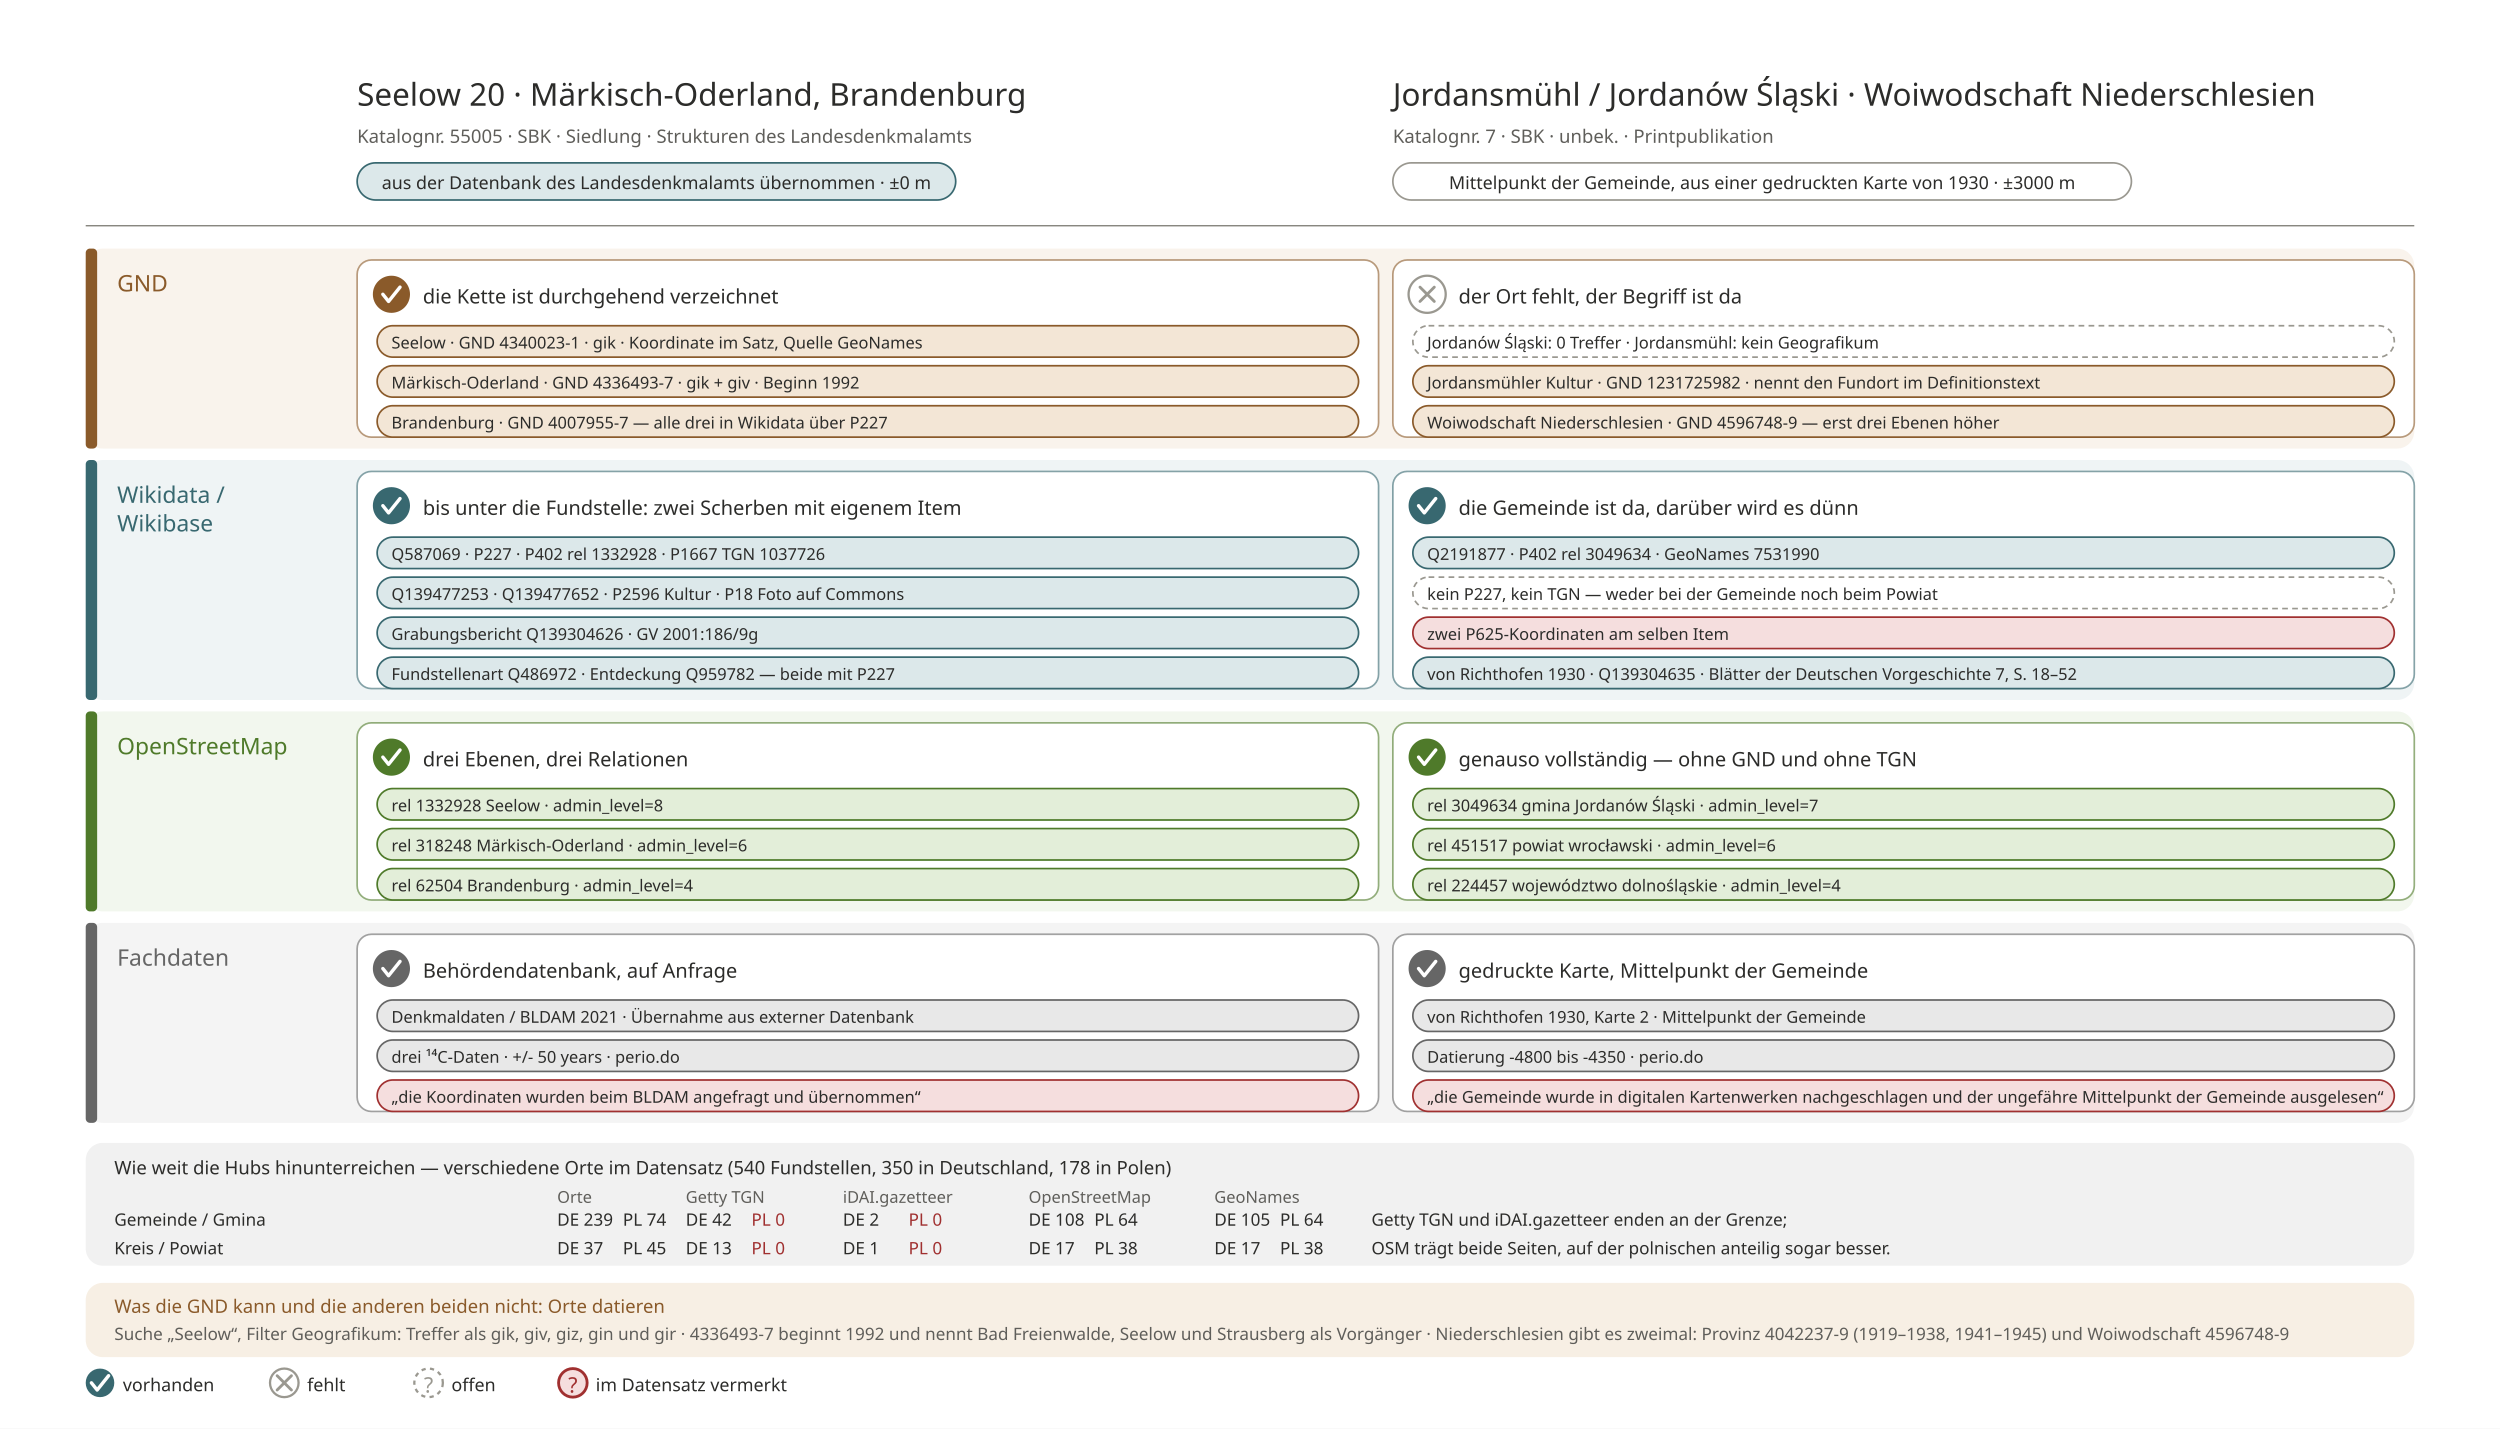
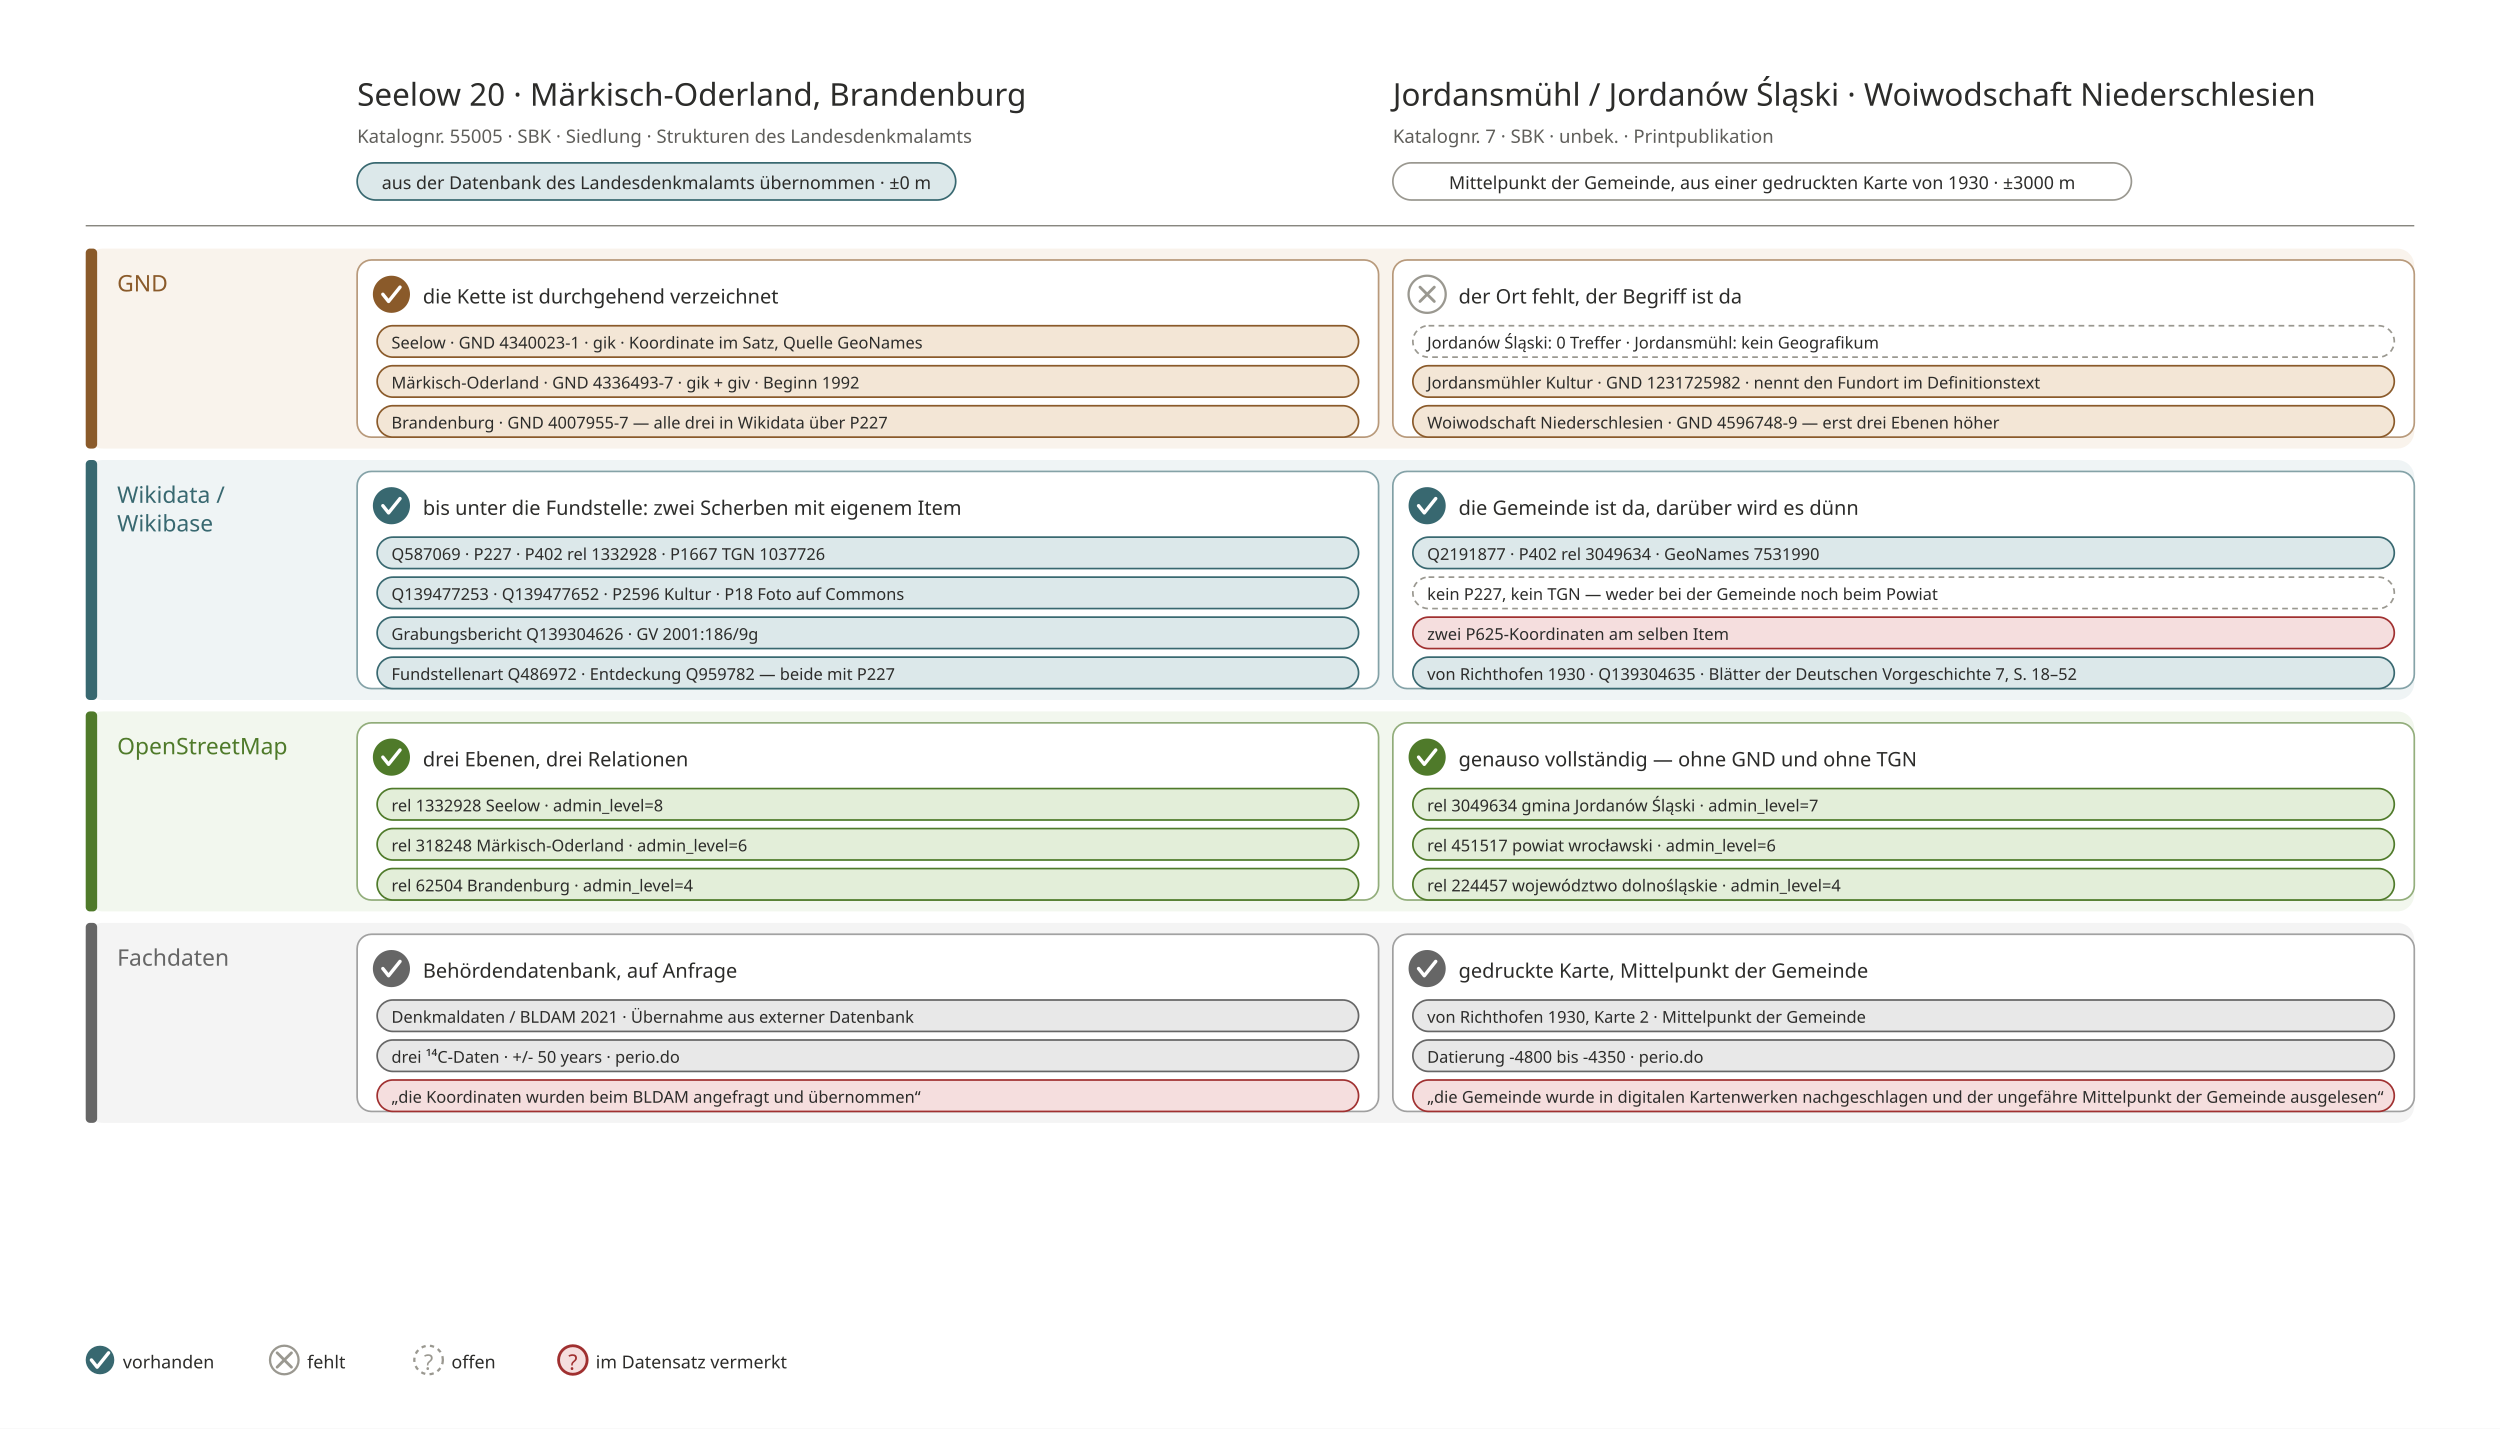
<svg xmlns="http://www.w3.org/2000/svg" width="1750" height="1000" viewBox="0 0 1750 1000" role="img">
  <rect x="0" y="0" width="1750" height="1000" fill="#ffffff" />
  <defs>
    <marker id="arrow" viewBox="0 0 10 10" refX="8" refY="5" markerWidth="6" markerHeight="6" orient="auto-start-reverse">
      <path d="M2 1L8 5L2 9" fill="none" stroke="#73726c" stroke-width="1.5" stroke-linecap="round" stroke-linejoin="round" />
    </marker>
    <marker id="arrow-uncertain" viewBox="0 0 10 10" refX="8" refY="5" markerWidth="6" markerHeight="6" orient="auto-start-reverse">
      <path d="M2 1L8 5L2 9" fill="none" stroke="#a03030" stroke-width="1.5" stroke-linecap="round" stroke-linejoin="round" />
    </marker>
  </defs>
  <text x="250.0" y="74.0" text-anchor="start" dominant-baseline="auto" font-family="Fira Sans" font-size="22" font-weight="500" fill="#2c2c2a">Seelow 20 · Märkisch-Oderland, Brandenburg</text>
  <text x="250.0" y="100.0" text-anchor="start" dominant-baseline="auto" font-family="Fira Sans" font-size="13" fill="#5f5e5a">Katalognr. 55005 · SBK · Siedlung · Strukturen des Landesdenkmalamts</text>
  <rect x="250.0" y="114.0" width="419.0" height="26" rx="13.0" fill="#dce8ea" stroke="#386870" stroke-width="1.2" />
  <text x="459.5" y="127.5" text-anchor="middle" dominant-baseline="central" font-family="Fira Sans" font-size="12.5" font-weight="500" fill="#2c2c2a">aus der Datenbank des Landesdenkmalamts übernommen · ±0 m</text>
  <text x="975.0" y="74.0" text-anchor="start" dominant-baseline="auto" font-family="Fira Sans" font-size="22" font-weight="500" fill="#2c2c2a">Jordansmühl / Jordanów Śląski · Woiwodschaft Niederschlesien</text>
  <text x="975.0" y="100.0" text-anchor="start" dominant-baseline="auto" font-family="Fira Sans" font-size="13" fill="#5f5e5a">Katalognr. 7 · SBK · unbek. · Printpublikation</text>
  <rect x="975.0" y="114.0" width="517.0" height="26" rx="13.0" fill="#ffffff" stroke="#9a9890" stroke-width="1.2" />
  <text x="1233.5" y="127.5" text-anchor="middle" dominant-baseline="central" font-family="Fira Sans" font-size="12.5" font-weight="500" fill="#2c2c2a">Mittelpunkt der Gemeinde, aus einer gedruckten Karte von 1930 · ±3000 m</text>
  <line x1="60" y1="158" x2="1690" y2="158" stroke="#888780" stroke-width="1" />
  <rect x="60" y="174" width="1630" height="140" rx="12" fill="#f3e6d6" fill-opacity="0.45" />
  <rect x="60" y="174" width="8" height="140" rx="3" fill="#8a5a2a" />
  <text x="82.0" y="204.0" text-anchor="start" dominant-baseline="auto" font-family="Fira Sans" font-size="16" font-weight="500" fill="#8a5a2a">GND</text>
  <rect x="250.0" y="182.0" width="715.0" height="124.0" rx="10" fill="#ffffff" stroke="#8a5a2a" stroke-width="1.2" stroke-opacity="0.6" />
  <circle cx="274.0" cy="206.0" r="13" fill="#8a5a2a" />
  <path d="M 268.0 206.0 L 272.0 211.0 L 280.0 201.0" fill="none" stroke="#ffffff" stroke-width="2.4" stroke-linecap="round" stroke-linejoin="round" />
  <text x="296.0" y="207.0" text-anchor="start" dominant-baseline="central" font-family="Fira Sans" font-size="14" font-weight="500" fill="#2c2c2a">die Kette ist durchgehend verzeichnet</text>
  <rect x="264.0" y="228.0" width="687.0" height="22" rx="11.0" fill="#f3e6d6" stroke="#8a5a2a" stroke-width="1.2" />
  <text x="274.0" y="239.5" text-anchor="start" dominant-baseline="central" font-family="Fira Sans" font-size="11.5" font-weight="500" fill="#2c2c2a">Seelow · GND 4340023-1 · gik · Koordinate im Satz, Quelle GeoNames</text>
  <rect x="264.0" y="256.0" width="687.0" height="22" rx="11.0" fill="#f3e6d6" stroke="#8a5a2a" stroke-width="1.2" />
  <text x="274.0" y="267.5" text-anchor="start" dominant-baseline="central" font-family="Fira Sans" font-size="11.5" font-weight="500" fill="#2c2c2a">Märkisch-Oderland · GND 4336493-7 · gik + giv · Beginn 1992</text>
  <rect x="264.0" y="284.0" width="687.0" height="22" rx="11.0" fill="#f3e6d6" stroke="#8a5a2a" stroke-width="1.2" />
  <text x="274.0" y="295.5" text-anchor="start" dominant-baseline="central" font-family="Fira Sans" font-size="11.5" font-weight="500" fill="#2c2c2a">Brandenburg · GND 4007955-7 — alle drei in Wikidata über P227</text>
  <rect x="975.0" y="182.0" width="715.0" height="124.0" rx="10" fill="#ffffff" stroke="#8a5a2a" stroke-width="1.2" stroke-opacity="0.6" />
  <circle cx="999.0" cy="206.0" r="13" fill="#ffffff" stroke="#9a9890" stroke-width="1.6" />
  <path d="M 994.0 201.0 L 1004.0 211.0 M 1004.0 201.0 L 994.0 211.0" stroke="#9a9890" stroke-width="2" stroke-linecap="round" />
  <text x="1021.0" y="207.0" text-anchor="start" dominant-baseline="central" font-family="Fira Sans" font-size="14" font-weight="500" fill="#2c2c2a">der Ort fehlt, der Begriff ist da</text>
  <rect x="989.0" y="228.0" width="687.0" height="22" rx="11.0" fill="#ffffff" stroke="#9a9890" stroke-width="1.2" stroke-dasharray="4 3" />
  <text x="999.0" y="239.5" text-anchor="start" dominant-baseline="central" font-family="Fira Sans" font-size="11.5" font-weight="500" fill="#2c2c2a">Jordanów Śląski: 0 Treffer · Jordansmühl: kein Geografikum</text>
  <rect x="989.0" y="256.0" width="687.0" height="22" rx="11.0" fill="#f3e6d6" stroke="#8a5a2a" stroke-width="1.2" />
  <text x="999.0" y="267.5" text-anchor="start" dominant-baseline="central" font-family="Fira Sans" font-size="11.5" font-weight="500" fill="#2c2c2a">Jordansmühler Kultur · GND 1231725982 · nennt den Fundort im Definitionstext</text>
  <rect x="989.0" y="284.0" width="687.0" height="22" rx="11.0" fill="#f3e6d6" stroke="#8a5a2a" stroke-width="1.2" />
  <text x="999.0" y="295.5" text-anchor="start" dominant-baseline="central" font-family="Fira Sans" font-size="11.5" font-weight="500" fill="#2c2c2a">Woiwodschaft Niederschlesien · GND 4596748-9 — erst drei Ebenen höher</text>
  <rect x="60" y="322" width="1630" height="168" rx="12" fill="#dce8ea" fill-opacity="0.45" />
  <rect x="60" y="322" width="8" height="168" rx="3" fill="#386870" />
  <text x="82.0" y="352.0" text-anchor="start" dominant-baseline="auto" font-family="Fira Sans" font-size="16" font-weight="500" fill="#386870">Wikidata /</text>
  <text x="82.0" y="372.0" text-anchor="start" dominant-baseline="auto" font-family="Fira Sans" font-size="16" font-weight="500" fill="#386870">Wikibase</text>
  <rect x="250.0" y="330.0" width="715.0" height="152.0" rx="10" fill="#ffffff" stroke="#386870" stroke-width="1.2" stroke-opacity="0.6" />
  <circle cx="274.0" cy="354.0" r="13" fill="#386870" />
  <path d="M 268.0 354.0 L 272.0 359.0 L 280.0 349.0" fill="none" stroke="#ffffff" stroke-width="2.4" stroke-linecap="round" stroke-linejoin="round" />
  <text x="296.0" y="355.0" text-anchor="start" dominant-baseline="central" font-family="Fira Sans" font-size="14" font-weight="500" fill="#2c2c2a">bis unter die Fundstelle: zwei Scherben mit eigenem Item</text>
  <rect x="264.0" y="376.0" width="687.0" height="22" rx="11.0" fill="#dce8ea" stroke="#386870" stroke-width="1.2" />
  <text x="274.0" y="387.5" text-anchor="start" dominant-baseline="central" font-family="Fira Sans" font-size="11.5" font-weight="500" fill="#2c2c2a">Q587069 · P227 · P402 rel 1332928 · P1667 TGN 1037726</text>
  <rect x="264.0" y="404.0" width="687.0" height="22" rx="11.0" fill="#dce8ea" stroke="#386870" stroke-width="1.2" />
  <text x="274.0" y="415.5" text-anchor="start" dominant-baseline="central" font-family="Fira Sans" font-size="11.5" font-weight="500" fill="#2c2c2a">Q139477253 · Q139477652 · P2596 Kultur · P18 Foto auf Commons</text>
  <rect x="264.0" y="432.0" width="687.0" height="22" rx="11.0" fill="#dce8ea" stroke="#386870" stroke-width="1.2" />
  <text x="274.0" y="443.5" text-anchor="start" dominant-baseline="central" font-family="Fira Sans" font-size="11.5" font-weight="500" fill="#2c2c2a">Grabungsbericht Q139304626 · GV 2001:186/9g</text>
  <rect x="264.0" y="460.0" width="687.0" height="22" rx="11.0" fill="#dce8ea" stroke="#386870" stroke-width="1.2" />
  <text x="274.0" y="471.5" text-anchor="start" dominant-baseline="central" font-family="Fira Sans" font-size="11.5" font-weight="500" fill="#2c2c2a">Fundstellenart Q486972 · Entdeckung Q959782 — beide mit P227</text>
  <rect x="975.0" y="330.0" width="715.0" height="152.0" rx="10" fill="#ffffff" stroke="#386870" stroke-width="1.2" stroke-opacity="0.6" />
  <circle cx="999.0" cy="354.0" r="13" fill="#386870" />
  <path d="M 993.0 354.0 L 997.0 359.0 L 1005.0 349.0" fill="none" stroke="#ffffff" stroke-width="2.4" stroke-linecap="round" stroke-linejoin="round" />
  <text x="1021.0" y="355.0" text-anchor="start" dominant-baseline="central" font-family="Fira Sans" font-size="14" font-weight="500" fill="#2c2c2a">die Gemeinde ist da, darüber wird es dünn</text>
  <rect x="989.0" y="376.0" width="687.0" height="22" rx="11.0" fill="#dce8ea" stroke="#386870" stroke-width="1.2" />
  <text x="999.0" y="387.5" text-anchor="start" dominant-baseline="central" font-family="Fira Sans" font-size="11.5" font-weight="500" fill="#2c2c2a">Q2191877 · P402 rel 3049634 · GeoNames 7531990</text>
  <rect x="989.0" y="404.0" width="687.0" height="22" rx="11.0" fill="#ffffff" stroke="#9a9890" stroke-width="1.2" stroke-dasharray="4 3" />
  <text x="999.0" y="415.5" text-anchor="start" dominant-baseline="central" font-family="Fira Sans" font-size="11.5" font-weight="500" fill="#2c2c2a">kein P227, kein TGN — weder bei der Gemeinde noch beim Powiat</text>
  <rect x="989.0" y="432.0" width="687.0" height="22" rx="11.0" fill="#f5dede" stroke="#a03030" stroke-width="1.2" />
  <text x="999.0" y="443.5" text-anchor="start" dominant-baseline="central" font-family="Fira Sans" font-size="11.5" font-weight="500" fill="#2c2c2a">zwei P625-Koordinaten am selben Item</text>
  <rect x="989.0" y="460.0" width="687.0" height="22" rx="11.0" fill="#dce8ea" stroke="#386870" stroke-width="1.2" />
  <text x="999.0" y="471.5" text-anchor="start" dominant-baseline="central" font-family="Fira Sans" font-size="11.5" font-weight="500" fill="#2c2c2a">von Richthofen 1930 · Q139304635 · Blätter der Deutschen Vorgeschichte 7, S. 18–52</text>
  <rect x="60" y="498" width="1630" height="140" rx="12" fill="#e3eed9" fill-opacity="0.45" />
  <rect x="60" y="498" width="8" height="140" rx="3" fill="#4f7a2a" />
  <text x="82.0" y="528.0" text-anchor="start" dominant-baseline="auto" font-family="Fira Sans" font-size="16" font-weight="500" fill="#4f7a2a">OpenStreetMap</text>
  <rect x="250.0" y="506.0" width="715.0" height="124.0" rx="10" fill="#ffffff" stroke="#4f7a2a" stroke-width="1.2" stroke-opacity="0.6" />
  <circle cx="274.0" cy="530.0" r="13" fill="#4f7a2a" />
  <path d="M 268.0 530.0 L 272.0 535.0 L 280.0 525.0" fill="none" stroke="#ffffff" stroke-width="2.4" stroke-linecap="round" stroke-linejoin="round" />
  <text x="296.0" y="531.0" text-anchor="start" dominant-baseline="central" font-family="Fira Sans" font-size="14" font-weight="500" fill="#2c2c2a">drei Ebenen, drei Relationen</text>
  <rect x="264.0" y="552.0" width="687.0" height="22" rx="11.0" fill="#e3eed9" stroke="#4f7a2a" stroke-width="1.2" />
  <text x="274.0" y="563.5" text-anchor="start" dominant-baseline="central" font-family="Fira Sans" font-size="11.5" font-weight="500" fill="#2c2c2a">rel 1332928 Seelow · admin_level=8</text>
  <rect x="264.0" y="580.0" width="687.0" height="22" rx="11.0" fill="#e3eed9" stroke="#4f7a2a" stroke-width="1.2" />
  <text x="274.0" y="591.5" text-anchor="start" dominant-baseline="central" font-family="Fira Sans" font-size="11.5" font-weight="500" fill="#2c2c2a">rel 318248 Märkisch-Oderland · admin_level=6</text>
  <rect x="264.0" y="608.0" width="687.0" height="22" rx="11.0" fill="#e3eed9" stroke="#4f7a2a" stroke-width="1.2" />
  <text x="274.0" y="619.5" text-anchor="start" dominant-baseline="central" font-family="Fira Sans" font-size="11.5" font-weight="500" fill="#2c2c2a">rel 62504 Brandenburg · admin_level=4</text>
  <rect x="975.0" y="506.0" width="715.0" height="124.0" rx="10" fill="#ffffff" stroke="#4f7a2a" stroke-width="1.2" stroke-opacity="0.6" />
  <circle cx="999.0" cy="530.0" r="13" fill="#4f7a2a" />
  <path d="M 993.0 530.0 L 997.0 535.0 L 1005.0 525.0" fill="none" stroke="#ffffff" stroke-width="2.4" stroke-linecap="round" stroke-linejoin="round" />
  <text x="1021.0" y="531.0" text-anchor="start" dominant-baseline="central" font-family="Fira Sans" font-size="14" font-weight="500" fill="#2c2c2a">genauso vollständig — ohne GND und ohne TGN</text>
  <rect x="989.0" y="552.0" width="687.0" height="22" rx="11.0" fill="#e3eed9" stroke="#4f7a2a" stroke-width="1.2" />
  <text x="999.0" y="563.5" text-anchor="start" dominant-baseline="central" font-family="Fira Sans" font-size="11.5" font-weight="500" fill="#2c2c2a">rel 3049634 gmina Jordanów Śląski · admin_level=7</text>
  <rect x="989.0" y="580.0" width="687.0" height="22" rx="11.0" fill="#e3eed9" stroke="#4f7a2a" stroke-width="1.2" />
  <text x="999.0" y="591.5" text-anchor="start" dominant-baseline="central" font-family="Fira Sans" font-size="11.5" font-weight="500" fill="#2c2c2a">rel 451517 powiat wrocławski · admin_level=6</text>
  <rect x="989.0" y="608.0" width="687.0" height="22" rx="11.0" fill="#e3eed9" stroke="#4f7a2a" stroke-width="1.2" />
  <text x="999.0" y="619.5" text-anchor="start" dominant-baseline="central" font-family="Fira Sans" font-size="11.5" font-weight="500" fill="#2c2c2a">rel 224457 województwo dolnośląskie · admin_level=4</text>
  <rect x="60" y="646" width="1630" height="140" rx="12" fill="#e8e8e8" fill-opacity="0.45" />
  <rect x="60" y="646" width="8" height="140" rx="3" fill="#666666" />
  <text x="82.0" y="676.0" text-anchor="start" dominant-baseline="auto" font-family="Fira Sans" font-size="16" font-weight="500" fill="#666666">Fachdaten</text>
  <rect x="250.0" y="654.0" width="715.0" height="124.0" rx="10" fill="#ffffff" stroke="#666666" stroke-width="1.2" stroke-opacity="0.6" />
  <circle cx="274.0" cy="678.0" r="13" fill="#666666" />
  <path d="M 268.0 678.0 L 272.0 683.0 L 280.0 673.0" fill="none" stroke="#ffffff" stroke-width="2.4" stroke-linecap="round" stroke-linejoin="round" />
  <text x="296.0" y="679.0" text-anchor="start" dominant-baseline="central" font-family="Fira Sans" font-size="14" font-weight="500" fill="#2c2c2a">Behördendatenbank, auf Anfrage</text>
  <rect x="264.0" y="700.0" width="687.0" height="22" rx="11.0" fill="#e8e8e8" stroke="#666666" stroke-width="1.2" />
  <text x="274.0" y="711.5" text-anchor="start" dominant-baseline="central" font-family="Fira Sans" font-size="11.5" font-weight="500" fill="#2c2c2a">Denkmaldaten / BLDAM 2021 · Übernahme aus externer Datenbank</text>
  <rect x="264.0" y="728.0" width="687.0" height="22" rx="11.0" fill="#e8e8e8" stroke="#666666" stroke-width="1.2" />
  <text x="274.0" y="739.5" text-anchor="start" dominant-baseline="central" font-family="Fira Sans" font-size="11.5" font-weight="500" fill="#2c2c2a">drei ¹⁴C-Daten · +/- 50 years · perio.do</text>
  <rect x="264.0" y="756.0" width="687.0" height="22" rx="11.0" fill="#f5dede" stroke="#a03030" stroke-width="1.2" />
  <text x="274.0" y="767.5" text-anchor="start" dominant-baseline="central" font-family="Fira Sans" font-size="11.5" font-weight="500" fill="#2c2c2a">„die Koordinaten wurden beim BLDAM angefragt und übernommen“</text>
  <rect x="975.0" y="654.0" width="715.0" height="124.0" rx="10" fill="#ffffff" stroke="#666666" stroke-width="1.2" stroke-opacity="0.6" />
  <circle cx="999.0" cy="678.0" r="13" fill="#666666" />
  <path d="M 993.0 678.0 L 997.0 683.0 L 1005.0 673.0" fill="none" stroke="#ffffff" stroke-width="2.4" stroke-linecap="round" stroke-linejoin="round" />
  <text x="1021.0" y="679.0" text-anchor="start" dominant-baseline="central" font-family="Fira Sans" font-size="14" font-weight="500" fill="#2c2c2a">gedruckte Karte, Mittelpunkt der Gemeinde</text>
  <rect x="989.0" y="700.0" width="687.0" height="22" rx="11.0" fill="#e8e8e8" stroke="#666666" stroke-width="1.2" />
  <text x="999.0" y="711.5" text-anchor="start" dominant-baseline="central" font-family="Fira Sans" font-size="11.5" font-weight="500" fill="#2c2c2a">von Richthofen 1930, Karte 2 · Mittelpunkt der Gemeinde</text>
  <rect x="989.0" y="728.0" width="687.0" height="22" rx="11.0" fill="#e8e8e8" stroke="#666666" stroke-width="1.2" />
  <text x="999.0" y="739.5" text-anchor="start" dominant-baseline="central" font-family="Fira Sans" font-size="11.5" font-weight="500" fill="#2c2c2a">Datierung -4800 bis -4350 · perio.do</text>
  <rect x="989.0" y="756.0" width="687.0" height="22" rx="11.0" fill="#f5dede" stroke="#a03030" stroke-width="1.2" />
  <text x="999.0" y="767.5" text-anchor="start" dominant-baseline="central" font-family="Fira Sans" font-size="11.5" font-weight="500" fill="#2c2c2a">„die Gemeinde wurde in digitalen Kartenwerken nachgeschlagen und der ungefähre Mittelpunkt der Gemeinde ausgelesen“</text>
-   <rect x="60" y="800" width="1630" height="86" rx="12" fill="#e8e8e8" fill-opacity="0.6" />
-   <text x="80.0" y="822.0" text-anchor="start" dominant-baseline="auto" font-family="Fira Sans" font-size="13" font-weight="500" fill="#2c2c2a">Wie weit die Hubs hinunterreichen — verschiedene Orte im Datensatz (540 Fundstellen, 350 in Deutschland, 178 in Polen)</text>
-   <text x="80.0" y="842.0" text-anchor="start" dominant-baseline="auto" font-family="Fira Sans" font-size="11.5" fill="#5f5e5a" />
-   <text x="390.0" y="842.0" text-anchor="start" dominant-baseline="auto" font-family="Fira Sans" font-size="11.5" fill="#5f5e5a">Orte</text>
-   <text x="480.0" y="842.0" text-anchor="start" dominant-baseline="auto" font-family="Fira Sans" font-size="11.5" fill="#5f5e5a">Getty TGN</text>
-   <text x="590.0" y="842.0" text-anchor="start" dominant-baseline="auto" font-family="Fira Sans" font-size="11.5" fill="#5f5e5a">iDAI.gazetteer</text>
-   <text x="720.0" y="842.0" text-anchor="start" dominant-baseline="auto" font-family="Fira Sans" font-size="11.5" fill="#5f5e5a">OpenStreetMap</text>
-   <text x="850.0" y="842.0" text-anchor="start" dominant-baseline="auto" font-family="Fira Sans" font-size="11.5" fill="#5f5e5a">GeoNames</text>
-   <text x="80.0" y="858.0" text-anchor="start" dominant-baseline="auto" font-family="Fira Sans" font-size="12" font-weight="500" fill="#2c2c2a">Gemeinde / Gmina</text>
-   <text x="390.0" y="858.0" text-anchor="start" dominant-baseline="auto" font-family="Fira Sans" font-size="12" fill="#2c2c2a">DE 239</text>
-   <text x="480.0" y="858.0" text-anchor="start" dominant-baseline="auto" font-family="Fira Sans" font-size="12" fill="#2c2c2a">DE 42</text>
-   <text x="590.0" y="858.0" text-anchor="start" dominant-baseline="auto" font-family="Fira Sans" font-size="12" fill="#2c2c2a">DE 2</text>
-   <text x="720.0" y="858.0" text-anchor="start" dominant-baseline="auto" font-family="Fira Sans" font-size="12" fill="#2c2c2a">DE 108</text>
-   <text x="850.0" y="858.0" text-anchor="start" dominant-baseline="auto" font-family="Fira Sans" font-size="12" fill="#2c2c2a">DE 105</text>
-   <text x="436.0" y="858.0" text-anchor="start" dominant-baseline="auto" font-family="Fira Sans" font-size="12" fill="#2c2c2a">PL 74</text>
-   <text x="526.0" y="858.0" text-anchor="start" dominant-baseline="auto" font-family="Fira Sans" font-size="12" fill="#a03030">PL 0</text>
-   <text x="636.0" y="858.0" text-anchor="start" dominant-baseline="auto" font-family="Fira Sans" font-size="12" fill="#a03030">PL 0</text>
-   <text x="766.0" y="858.0" text-anchor="start" dominant-baseline="auto" font-family="Fira Sans" font-size="12" fill="#2c2c2a">PL 64</text>
-   <text x="896.0" y="858.0" text-anchor="start" dominant-baseline="auto" font-family="Fira Sans" font-size="12" fill="#2c2c2a">PL 64</text>
-   <text x="80.0" y="878.0" text-anchor="start" dominant-baseline="auto" font-family="Fira Sans" font-size="12" font-weight="500" fill="#2c2c2a">Kreis / Powiat</text>
-   <text x="390.0" y="878.0" text-anchor="start" dominant-baseline="auto" font-family="Fira Sans" font-size="12" fill="#2c2c2a">DE 37</text>
-   <text x="480.0" y="878.0" text-anchor="start" dominant-baseline="auto" font-family="Fira Sans" font-size="12" fill="#2c2c2a">DE 13</text>
-   <text x="590.0" y="878.0" text-anchor="start" dominant-baseline="auto" font-family="Fira Sans" font-size="12" fill="#2c2c2a">DE 1</text>
-   <text x="720.0" y="878.0" text-anchor="start" dominant-baseline="auto" font-family="Fira Sans" font-size="12" fill="#2c2c2a">DE 17</text>
-   <text x="850.0" y="878.0" text-anchor="start" dominant-baseline="auto" font-family="Fira Sans" font-size="12" fill="#2c2c2a">DE 17</text>
-   <text x="436.0" y="878.0" text-anchor="start" dominant-baseline="auto" font-family="Fira Sans" font-size="12" fill="#2c2c2a">PL 45</text>
-   <text x="526.0" y="878.0" text-anchor="start" dominant-baseline="auto" font-family="Fira Sans" font-size="12" fill="#a03030">PL 0</text>
-   <text x="636.0" y="878.0" text-anchor="start" dominant-baseline="auto" font-family="Fira Sans" font-size="12" fill="#a03030">PL 0</text>
-   <text x="766.0" y="878.0" text-anchor="start" dominant-baseline="auto" font-family="Fira Sans" font-size="12" fill="#2c2c2a">PL 38</text>
-   <text x="896.0" y="878.0" text-anchor="start" dominant-baseline="auto" font-family="Fira Sans" font-size="12" fill="#2c2c2a">PL 38</text>
-   <text x="960.0" y="858.0" text-anchor="start" dominant-baseline="auto" font-family="Fira Sans" font-size="12" fill="#2c2c2a">Getty TGN und iDAI.gazetteer enden an der Grenze;</text>
-   <text x="960.0" y="878.0" text-anchor="start" dominant-baseline="auto" font-family="Fira Sans" font-size="12" fill="#2c2c2a">OSM trägt beide Seiten, auf der polnischen anteilig sogar besser.</text>
-   <rect x="60" y="898" width="1630" height="52" rx="12" fill="#f3e6d6" fill-opacity="0.65" />
-   <text x="80.0" y="919.0" text-anchor="start" dominant-baseline="auto" font-family="Fira Sans" font-size="13" font-weight="500" fill="#8a5a2a">Was die GND kann und die anderen beiden nicht: Orte datieren</text>
-   <text x="80.0" y="938.0" text-anchor="start" dominant-baseline="auto" font-family="Fira Sans" font-size="12" fill="#5f5e5a">Suche „Seelow“, Filter Geografikum: Treffer als gik, giv, giz, gin und gir · 4336493-7 beginnt 1992 und nennt Bad Freienwalde, Seelow und Strausberg als Vorgänger · Niederschlesien gibt es zweimal: Provinz 4042237-9 (1919–1938, 1941–1945) und Woiwodschaft 4596748-9</text>
-   <circle cx="70.0" cy="968.0" r="10" fill="#386870" />
-   <path d="M 64.0 968.0 L 68.0 973.0 L 76.0 963.0" fill="none" stroke="#ffffff" stroke-width="2.4" stroke-linecap="round" stroke-linejoin="round" />
-   <text x="86.0" y="969.0" text-anchor="start" dominant-baseline="central" font-family="Fira Sans" font-size="12.5" fill="#2c2c2a">vorhanden</text>
-   <circle cx="199.0" cy="968.0" r="10" fill="#ffffff" stroke="#9a9890" stroke-width="1.6" />
-   <path d="M 194.0 963.0 L 204.0 973.0 M 204.0 963.0 L 194.0 973.0" stroke="#9a9890" stroke-width="2" stroke-linecap="round" />
-   <text x="215.0" y="969.0" text-anchor="start" dominant-baseline="central" font-family="Fira Sans" font-size="12.5" fill="#2c2c2a">fehlt</text>
-   <circle cx="300.0" cy="968.0" r="10" fill="#ffffff" stroke="#9a9890" stroke-width="1.6" stroke-dasharray="3 3" />
-   <text x="300.0" y="969.0" text-anchor="middle" dominant-baseline="central" font-family="Fira Sans" font-size="15" font-weight="500" fill="#9a9890">?</text>
-   <text x="316.0" y="969.0" text-anchor="start" dominant-baseline="central" font-family="Fira Sans" font-size="12.5" fill="#2c2c2a">offen</text>
-   <circle cx="401.0" cy="968.0" r="10" fill="#f5dede" stroke="#a03030" stroke-width="2" />
-   <text x="401.0" y="969.0" text-anchor="middle" dominant-baseline="central" font-family="Fira Sans" font-size="15" font-weight="500" fill="#a03030">?</text>
-   <text x="417.0" y="969.0" text-anchor="start" dominant-baseline="central" font-family="Fira Sans" font-size="12.5" fill="#2c2c2a">im Datensatz vermerkt</text>
+   <circle cx="70.0" cy="952.0" r="10" fill="#386870" />
+   <path d="M 64.0 952.0 L 68.0 957.0 L 76.0 947.0" fill="none" stroke="#ffffff" stroke-width="2.4" stroke-linecap="round" stroke-linejoin="round" />
+   <text x="86.0" y="953.0" text-anchor="start" dominant-baseline="central" font-family="Fira Sans" font-size="12.5" fill="#2c2c2a">vorhanden</text>
+   <circle cx="199.0" cy="952.0" r="10" fill="#ffffff" stroke="#9a9890" stroke-width="1.6" />
+   <path d="M 194.0 947.0 L 204.0 957.0 M 204.0 947.0 L 194.0 957.0" stroke="#9a9890" stroke-width="2" stroke-linecap="round" />
+   <text x="215.0" y="953.0" text-anchor="start" dominant-baseline="central" font-family="Fira Sans" font-size="12.5" fill="#2c2c2a">fehlt</text>
+   <circle cx="300.0" cy="952.0" r="10" fill="#ffffff" stroke="#9a9890" stroke-width="1.6" stroke-dasharray="3 3" />
+   <text x="300.0" y="953.0" text-anchor="middle" dominant-baseline="central" font-family="Fira Sans" font-size="15" font-weight="500" fill="#9a9890">?</text>
+   <text x="316.0" y="953.0" text-anchor="start" dominant-baseline="central" font-family="Fira Sans" font-size="12.5" fill="#2c2c2a">offen</text>
+   <circle cx="401.0" cy="952.0" r="10" fill="#f5dede" stroke="#a03030" stroke-width="2" />
+   <text x="401.0" y="953.0" text-anchor="middle" dominant-baseline="central" font-family="Fira Sans" font-size="15" font-weight="500" fill="#a03030">?</text>
+   <text x="417.0" y="953.0" text-anchor="start" dominant-baseline="central" font-family="Fira Sans" font-size="12.5" fill="#2c2c2a">im Datensatz vermerkt</text>
</svg>
